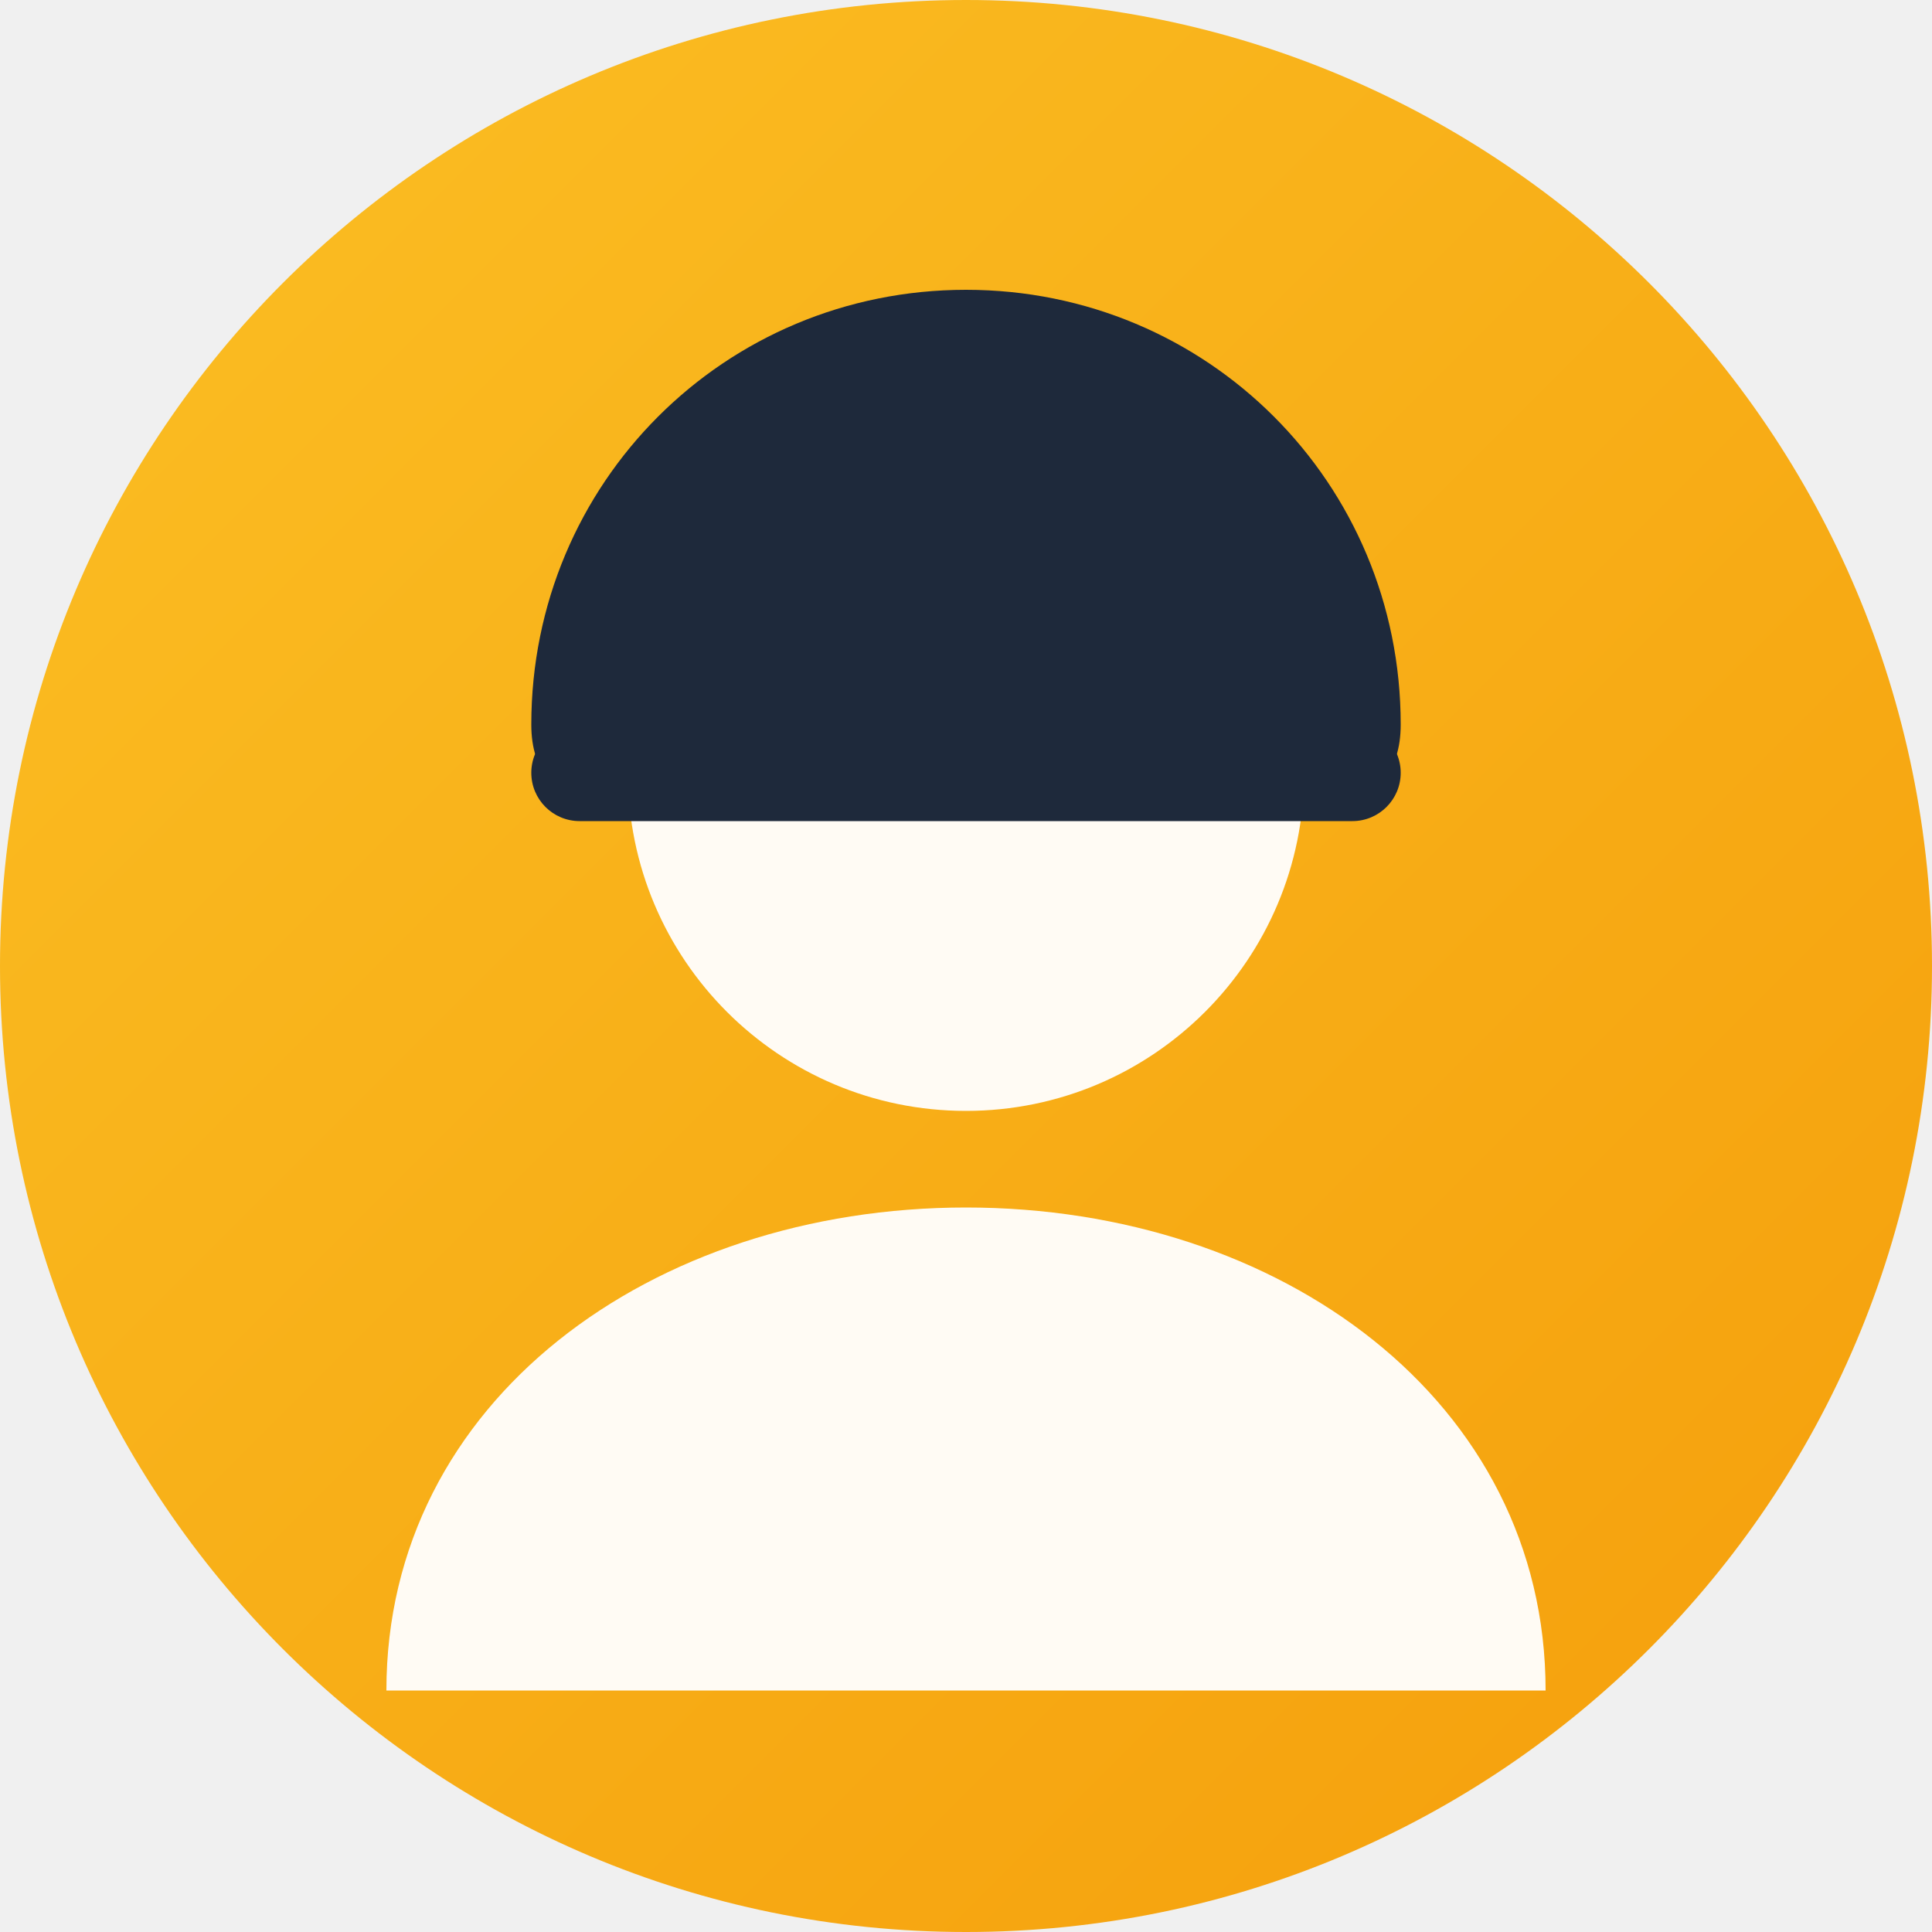
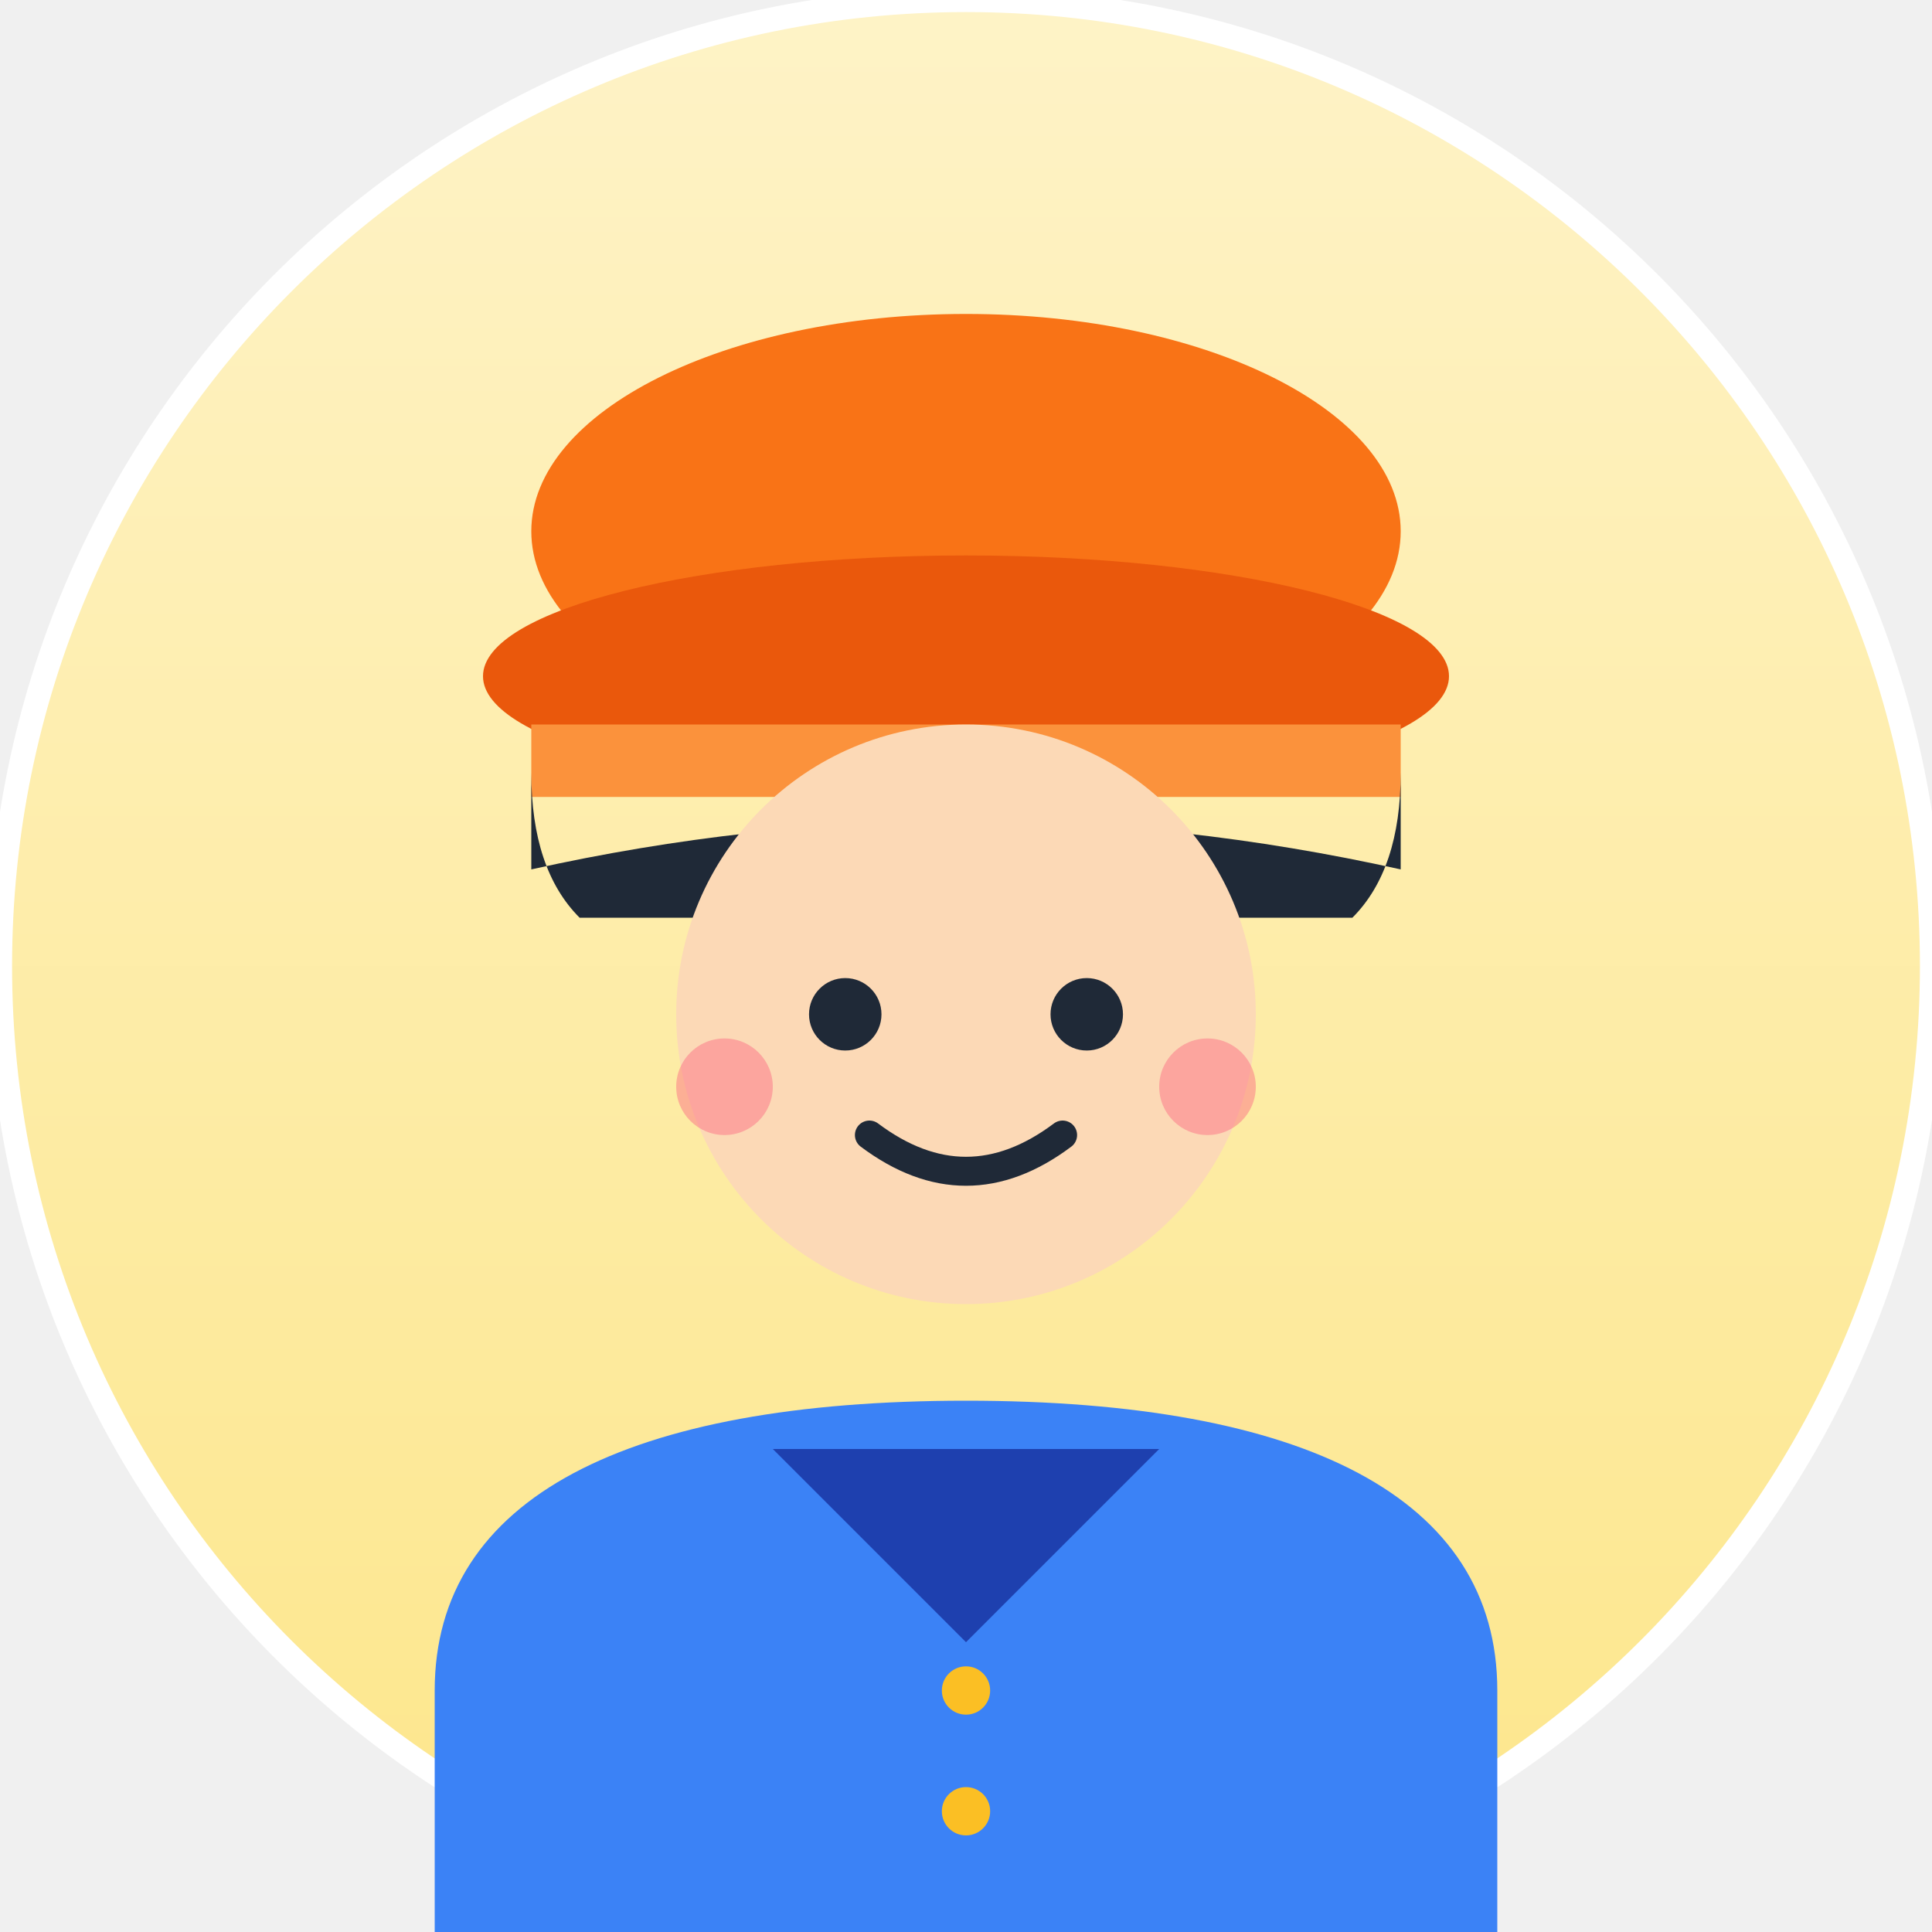
<svg xmlns="http://www.w3.org/2000/svg" viewBox="0 0 80 80">
  <defs>
-     <linearGradient id="avatarGrad" x1="0%" y1="0%" x2="100%" y2="100%">
-       <stop offset="0%" stop-color="#fbbf24" />
-       <stop offset="100%" stop-color="#f59e0b" />
+     <linearGradient id="bg" x1="0%" y1="0%" x2="0%" y2="100%">
+       <stop offset="0%" stop-color="#fef3c7" />
+       <stop offset="100%" stop-color="#fde68a" />
    </linearGradient>
  </defs>
-   <circle cx="40" cy="40" r="40" fill="url(#avatarGrad)" />
-   <path d="M16 70c0-12 11-20 24-20s24 8 24 20" fill="white" fill-opacity="0.95" />
-   <circle cx="40" cy="32" r="14" fill="white" fill-opacity="0.95" />
-   <path d="M22 30c0-10 8-18 18-18s18 8 18 18c0 2-1 3-3 3H25c-2 0-3-1-3-3z" fill="#1e293b" />
-   <rect x="22" y="30" width="36" height="4" rx="2" fill="#1e293b" />
+   <circle cx="40" cy="40" r="40" fill="url(#bg)" stroke="#ffffff" stroke-width="1" />
+   <ellipse cx="40" cy="22" rx="18" ry="9" fill="#f97316" />
+   <ellipse cx="40" cy="28" rx="20" ry="5" fill="#ea580c" />
+   <rect x="22" y="30" width="36" height="3" fill="#fb923c" />
+   <path d="M22 32 Q22 36 24 38 L 56 38 Q58 36 58 32 L 58 36 Q40 32 22 36 Z" fill="#1f2937" />
+   <circle cx="40" cy="42" r="12" fill="#fcd9b6" />
+   <circle cx="35" cy="42" r="1.5" fill="#1f2937" />
+   <circle cx="45" cy="42" r="1.5" fill="#1f2937" />
+   <path d="M36 47 Q40 50 44 47" stroke="#1f2937" stroke-width="1.2" fill="none" stroke-linecap="round" />
+   <circle cx="30" cy="45" r="2" fill="#fb7185" opacity="0.5" />
+   <circle cx="50" cy="45" r="2" fill="#fb7185" opacity="0.5" />
+   <path d="M18 70c0-8 8-12 22-12s22 4 22 12v10H18z" fill="#3b82f6" />
+   <path d="M32 60 L40 68 L48 60 Z" fill="#1e40af" />
+   <circle cx="40" cy="70" r="1" fill="#fbbf24" />
+   <circle cx="40" cy="75" r="1" fill="#fbbf24" />
</svg>
